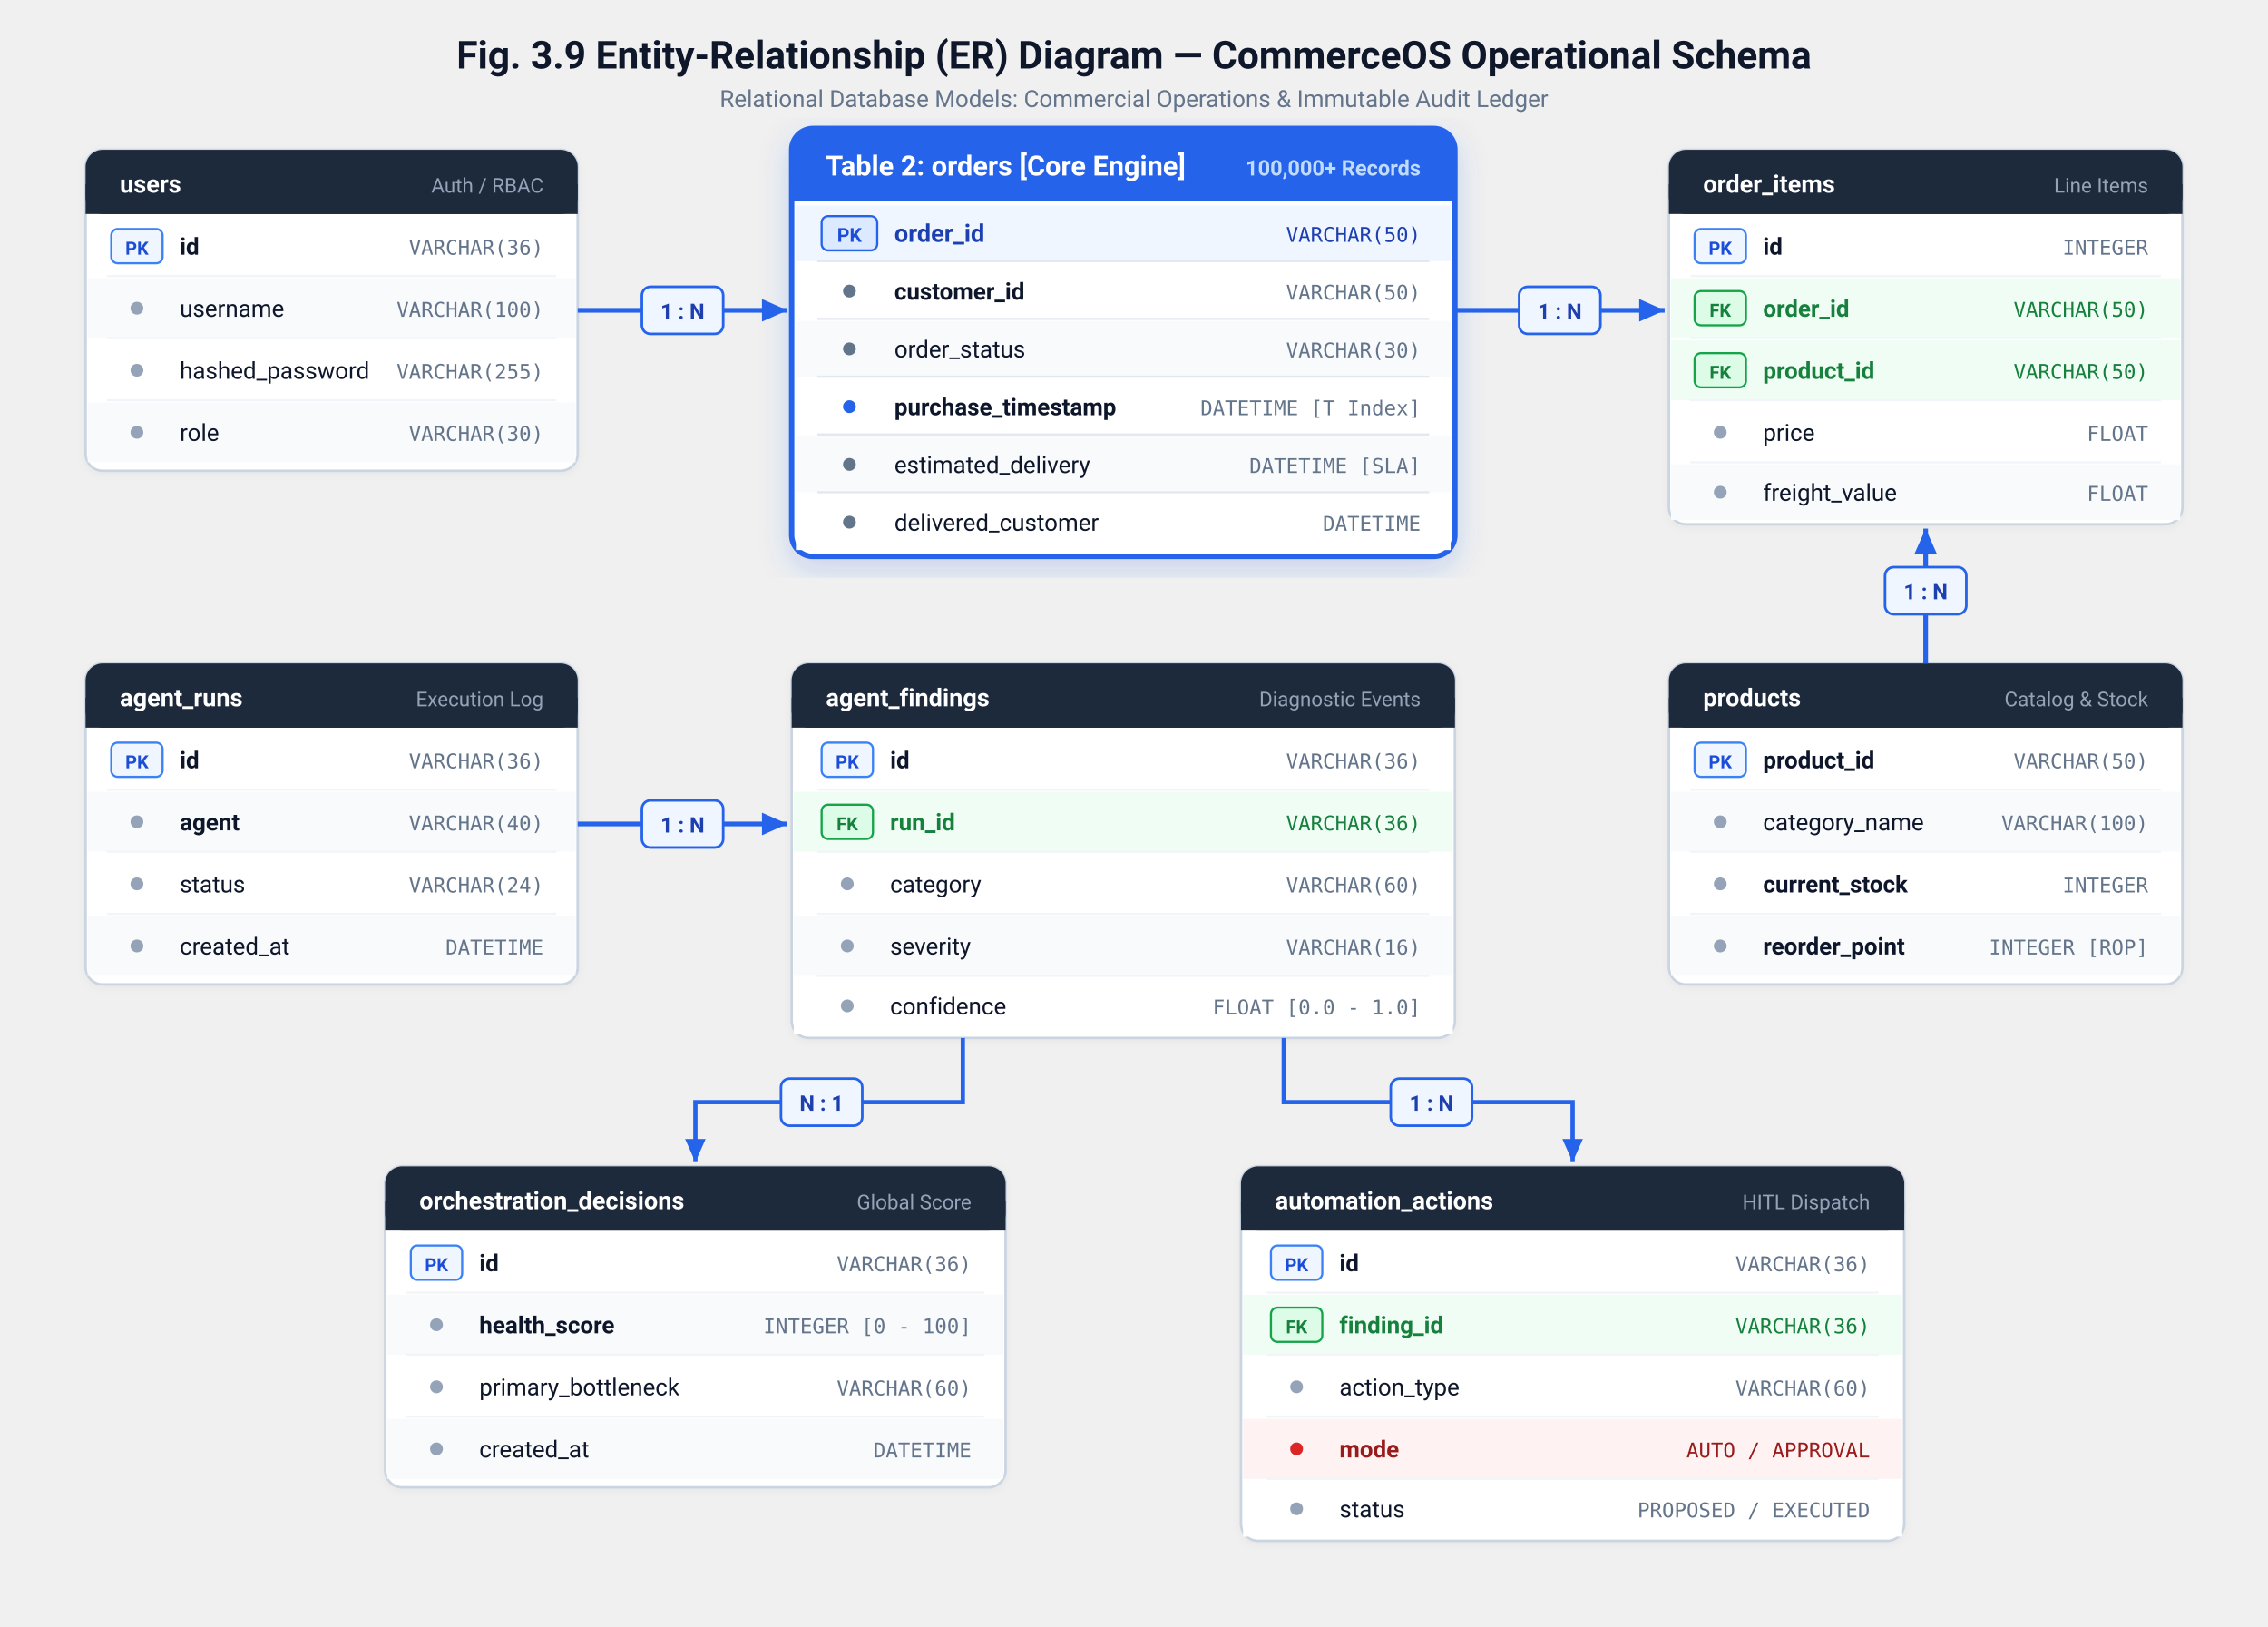
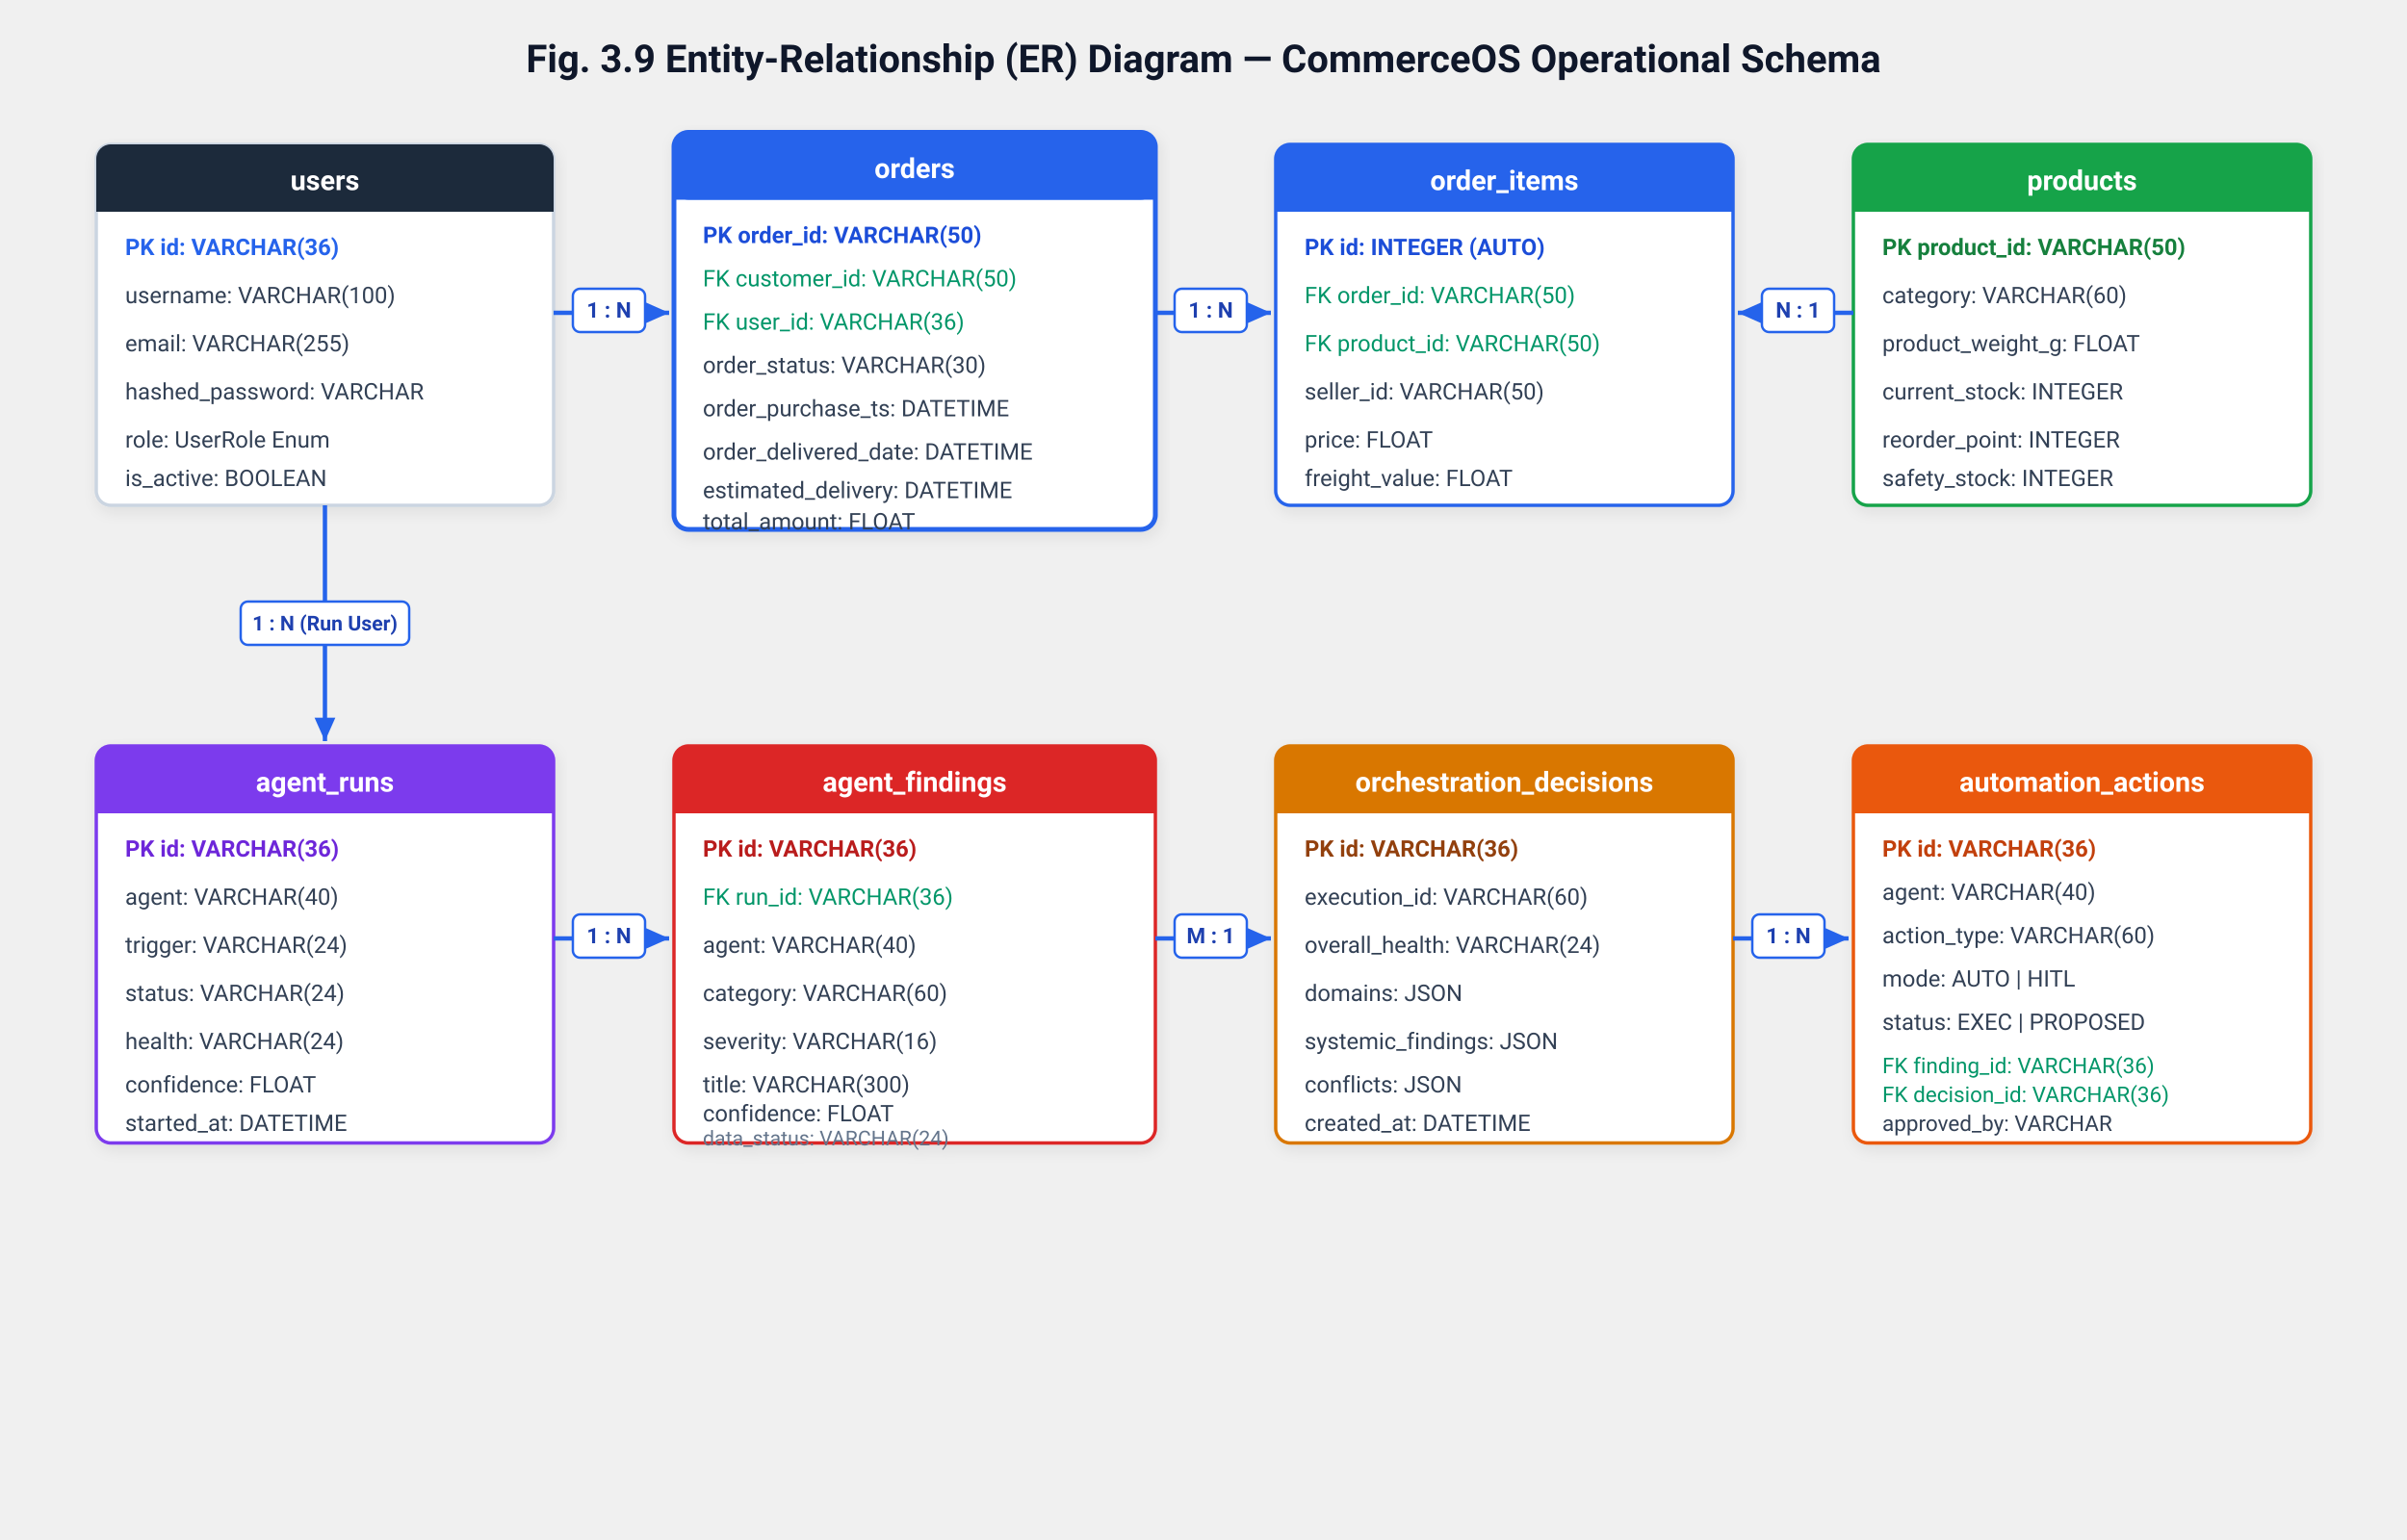
- <svg xmlns="http://www.w3.org/2000/svg" viewBox="0 0 1060 760" width="100%" height="100%" style="background:#ffffff; font-family:'Segoe UI', -apple-system, BlinkMacSystemFont, Roboto, sans-serif;">
+ <svg xmlns="http://www.w3.org/2000/svg" viewBox="0 0 1000 640" width="100%" height="100%" style="background:#ffffff; font-family:'Segoe UI', -apple-system, BlinkMacSystemFont, Roboto, sans-serif;">
  <defs>
-     <filter id="erShadow" x="-3%" y="-3%" width="106%" height="108%">
-       <feDropShadow dx="0" dy="4" stdDeviation="5" flood-color="#0f172a" flood-opacity="0.08" />
-       <feDropShadow dx="0" dy="1" stdDeviation="2" flood-color="#0f172a" flood-opacity="0.04" />
-     </filter>
-     <filter id="coreGlow" x="-5%" y="-5%" width="110%" height="110%">
-       <feDropShadow dx="0" dy="5" stdDeviation="7" flood-color="#2563eb" flood-opacity="0.2" />
-     </filter>
-     <marker id="erArr" viewBox="0 0 10 10" refX="9" refY="5" markerWidth="6" markerHeight="6" orient="auto">
+     <marker id="er_arr" viewBox="0 0 10 10" refX="9" refY="5" markerWidth="6" markerHeight="6" orient="auto">
      <path d="M 0 1 L 9 5 L 0 9 z" fill="#2563eb" />
    </marker>
+     <filter id="shadow" x="-3%" y="-3%" width="106%" height="108%">
+       <feDropShadow dx="1" dy="2" stdDeviation="3" flood-opacity="0.08" />
+     </filter>
  </defs>
-   <text x="530" y="32" text-anchor="middle" font-size="18" font-weight="700" fill="#0f172a">Fig. 3.9 Entity-Relationship (ER) Diagram — CommerceOS Operational Schema</text>
-   <text x="530" y="50" text-anchor="middle" font-size="11" fill="#64748b">Relational Database Models: Commercial Operations &amp; Immutable Audit Ledger</text>
-   <g transform="translate(40, 70)" filter="url(#erShadow)">
-     <rect x="0" y="0" width="230" height="150" rx="8" fill="#ffffff" stroke="#cbd5e1" stroke-width="1.2" />
-     <rect x="0" y="0" width="230" height="30" rx="8" fill="#1e293b" />
-     <rect x="0" y="16" width="230" height="14" fill="#1e293b" />
-     <text x="16" y="20" font-size="11.5" font-weight="700" fill="#ffffff">users</text>
-     <text x="214" y="20" text-anchor="end" font-size="9.5" fill="#94a3b8">Auth / RBAC</text>
-     <rect x="1" y="31" width="228" height="28" fill="#ffffff" />
-     <rect x="12" y="37" width="24" height="16" rx="3" fill="#eff6ff" stroke="#3b82f6" stroke-width="1" />
-     <text x="24" y="49" text-anchor="middle" font-size="8.5" font-weight="700" fill="#1d4ed8">PK</text>
-     <text x="44" y="49" font-size="11" font-weight="600" fill="#0f172a">id</text>
-     <text x="214" y="49" text-anchor="end" font-size="9.5" font-family="'Consolas', monospace" fill="#64748b">VARCHAR(36)</text>
-     <line x1="10" y1="59" x2="220" y2="59" stroke="#f1f5f9" stroke-width="1" />
-     <rect x="1" y="60" width="228" height="28" fill="#f8fafc" />
-     <circle cx="24" cy="74" r="3" fill="#94a3b8" />
-     <text x="44" y="78" font-size="11" fill="#0f172a">username</text>
-     <text x="214" y="78" text-anchor="end" font-size="9.5" font-family="'Consolas', monospace" fill="#64748b">VARCHAR(100)</text>
-     <line x1="10" y1="88" x2="220" y2="88" stroke="#f1f5f9" stroke-width="1" />
-     <rect x="1" y="89" width="228" height="28" fill="#ffffff" />
-     <circle cx="24" cy="103" r="3" fill="#94a3b8" />
-     <text x="44" y="107" font-size="11" fill="#0f172a">hashed_password</text>
-     <text x="214" y="107" text-anchor="end" font-size="9.5" font-family="'Consolas', monospace" fill="#64748b">VARCHAR(255)</text>
-     <line x1="10" y1="117" x2="220" y2="117" stroke="#f1f5f9" stroke-width="1" />
-     <rect x="1" y="118" width="228" height="28" fill="#f8fafc" />
-     <circle cx="24" cy="132" r="3" fill="#94a3b8" />
-     <text x="44" y="136" font-size="11" fill="#0f172a">role</text>
-     <text x="214" y="136" text-anchor="end" font-size="9.5" font-family="'Consolas', monospace" fill="#64748b">VARCHAR(30)</text>
+   <text x="500" y="30" text-anchor="middle" font-size="16" font-weight="bold" fill="#0f172a">Fig. 3.9 Entity-Relationship (ER) Diagram — CommerceOS Operational Schema</text>
+   <g transform="translate(40, 60)" filter="url(#shadow)">
+     <rect x="0" y="0" width="190" height="150" rx="6" fill="#ffffff" stroke="#cbd5e1" stroke-width="1.4" />
+     <rect x="0" y="0" width="190" height="28" rx="6" fill="#1e293b" />
+     <rect x="0" y="14" width="190" height="14" fill="#1e293b" />
+     <text x="95" y="19" text-anchor="middle" font-size="11.5" font-weight="bold" fill="#ffffff">users</text>
+     <text x="12" y="46" font-size="9.5" font-weight="bold" fill="#2563eb">PK  id: VARCHAR(36)</text>
+     <text x="12" y="66" font-size="9.5" fill="#334155">    username: VARCHAR(100)</text>
+     <text x="12" y="86" font-size="9.5" fill="#334155">    email: VARCHAR(255)</text>
+     <text x="12" y="106" font-size="9.5" fill="#334155">    hashed_password: VARCHAR</text>
+     <text x="12" y="126" font-size="9.5" fill="#334155">    role: UserRole Enum</text>
+     <text x="12" y="142" font-size="9.5" fill="#334155">    is_active: BOOLEAN</text>
  </g>
-   <g transform="translate(370, 60)" filter="url(#coreGlow)">
-     <rect x="0" y="0" width="310" height="200" rx="10" fill="#ffffff" stroke="#2563eb" stroke-width="2.5" />
-     <rect x="0" y="0" width="310" height="34" rx="10" fill="#2563eb" />
-     <rect x="0" y="18" width="310" height="16" fill="#2563eb" />
-     <text x="16" y="22" font-size="13" font-weight="700" fill="#ffffff">Table 2: orders [Core Engine]</text>
-     <text x="294" y="22" text-anchor="end" font-size="10" font-weight="600" fill="#bfdbfe">100,000+ Records</text>
-     <rect x="2" y="36" width="306" height="26" fill="#eff6ff" />
-     <rect x="14" y="41" width="26" height="16" rx="3" fill="#dbeafe" stroke="#2563eb" stroke-width="1" />
-     <text x="27" y="53" text-anchor="middle" font-size="9" font-weight="700" fill="#1d4ed8">PK</text>
-     <text x="48" y="53" font-size="11.5" font-weight="700" fill="#1e40af">order_id</text>
-     <text x="294" y="53" text-anchor="end" font-size="9.5" font-family="'Consolas', monospace" fill="#1e40af">VARCHAR(50)</text>
-     <line x1="12" y1="62" x2="298" y2="62" stroke="#e2e8f0" stroke-width="1" />
-     <rect x="2" y="63" width="306" height="26" fill="#ffffff" />
-     <circle cx="27" cy="76" r="3" fill="#64748b" />
-     <text x="48" y="80" font-size="11" font-weight="600" fill="#0f172a">customer_id</text>
-     <text x="294" y="80" text-anchor="end" font-size="9.5" font-family="'Consolas', monospace" fill="#64748b">VARCHAR(50)</text>
-     <line x1="12" y1="89" x2="298" y2="89" stroke="#e2e8f0" stroke-width="1" />
-     <rect x="2" y="90" width="306" height="26" fill="#f8fafc" />
-     <circle cx="27" cy="103" r="3" fill="#64748b" />
-     <text x="48" y="107" font-size="11" fill="#0f172a">order_status</text>
-     <text x="294" y="107" text-anchor="end" font-size="9.5" font-family="'Consolas', monospace" fill="#64748b">VARCHAR(30)</text>
-     <line x1="12" y1="116" x2="298" y2="116" stroke="#e2e8f0" stroke-width="1" />
-     <rect x="2" y="117" width="306" height="26" fill="#ffffff" />
-     <circle cx="27" cy="130" r="3" fill="#2563eb" />
-     <text x="48" y="134" font-size="11" font-weight="600" fill="#0f172a">purchase_timestamp</text>
-     <text x="294" y="134" text-anchor="end" font-size="9.5" font-family="'Consolas', monospace" fill="#64748b">DATETIME [T Index]</text>
-     <line x1="12" y1="143" x2="298" y2="143" stroke="#e2e8f0" stroke-width="1" />
-     <rect x="2" y="144" width="306" height="26" fill="#f8fafc" />
-     <circle cx="27" cy="157" r="3" fill="#64748b" />
-     <text x="48" y="161" font-size="11" fill="#0f172a">estimated_delivery</text>
-     <text x="294" y="161" text-anchor="end" font-size="9.5" font-family="'Consolas', monospace" fill="#64748b">DATETIME [SLA]</text>
-     <line x1="12" y1="170" x2="298" y2="170" stroke="#e2e8f0" stroke-width="1" />
-     <rect x="2" y="171" width="306" height="26" fill="#ffffff" />
-     <circle cx="27" cy="184" r="3" fill="#64748b" />
-     <text x="48" y="188" font-size="11" fill="#0f172a">delivered_customer</text>
-     <text x="294" y="188" text-anchor="end" font-size="9.5" font-family="'Consolas', monospace" fill="#64748b">DATETIME</text>
+   <g transform="translate(280, 55)" filter="url(#shadow)">
+     <rect x="0" y="0" width="200" height="165" rx="6" fill="#ffffff" stroke="#2563eb" stroke-width="2" />
+     <rect x="0" y="0" width="200" height="28" rx="6" fill="#2563eb" />
+     <rect x="0" y="14" width="200" height="14" fill="#2563eb" />
+     <text x="100" y="19" text-anchor="middle" font-size="11.5" font-weight="bold" fill="#ffffff">orders</text>
+     <text x="12" y="46" font-size="9.5" font-weight="bold" fill="#1d4ed8">PK  order_id: VARCHAR(50)</text>
+     <text x="12" y="64" font-size="9.5" fill="#059669">FK  customer_id: VARCHAR(50)</text>
+     <text x="12" y="82" font-size="9.5" fill="#059669">FK  user_id: VARCHAR(36)</text>
+     <text x="12" y="100" font-size="9.5" fill="#334155">    order_status: VARCHAR(30)</text>
+     <text x="12" y="118" font-size="9.5" fill="#334155">    order_purchase_ts: DATETIME</text>
+     <text x="12" y="136" font-size="9.5" fill="#334155">    order_delivered_date: DATETIME</text>
+     <text x="12" y="152" font-size="9.5" fill="#334155">    estimated_delivery: DATETIME</text>
+     <text x="12" y="165" font-size="9.5" fill="#334155">    total_amount: FLOAT</text>
  </g>
-   <g transform="translate(780, 70)" filter="url(#erShadow)">
-     <rect x="0" y="0" width="240" height="175" rx="8" fill="#ffffff" stroke="#cbd5e1" stroke-width="1.2" />
-     <rect x="0" y="0" width="240" height="30" rx="8" fill="#1e293b" />
-     <rect x="0" y="16" width="240" height="14" fill="#1e293b" />
-     <text x="16" y="20" font-size="11.5" font-weight="700" fill="#ffffff">order_items</text>
-     <text x="224" y="20" text-anchor="end" font-size="9.5" fill="#94a3b8">Line Items</text>
-     <rect x="1" y="31" width="238" height="28" fill="#ffffff" />
-     <rect x="12" y="37" width="24" height="16" rx="3" fill="#eff6ff" stroke="#3b82f6" stroke-width="1" />
-     <text x="24" y="49" text-anchor="middle" font-size="8.5" font-weight="700" fill="#1d4ed8">PK</text>
-     <text x="44" y="49" font-size="11" font-weight="600" fill="#0f172a">id</text>
-     <text x="224" y="49" text-anchor="end" font-size="9.5" font-family="'Consolas', monospace" fill="#64748b">INTEGER</text>
-     <line x1="10" y1="59" x2="230" y2="59" stroke="#f1f5f9" stroke-width="1" />
-     <rect x="1" y="60" width="238" height="28" fill="#f0fdf4" />
-     <rect x="12" y="66" width="24" height="16" rx="3" fill="#dcfce7" stroke="#16a34a" stroke-width="1" />
-     <text x="24" y="78" text-anchor="middle" font-size="8.5" font-weight="700" fill="#15803d">FK</text>
-     <text x="44" y="78" font-size="11" font-weight="600" fill="#15803d">order_id</text>
-     <text x="224" y="78" text-anchor="end" font-size="9.5" font-family="'Consolas', monospace" fill="#15803d">VARCHAR(50)</text>
-     <line x1="10" y1="88" x2="230" y2="88" stroke="#f1f5f9" stroke-width="1" />
-     <rect x="1" y="89" width="238" height="28" fill="#f0fdf4" />
-     <rect x="12" y="95" width="24" height="16" rx="3" fill="#dcfce7" stroke="#16a34a" stroke-width="1" />
-     <text x="24" y="107" text-anchor="middle" font-size="8.5" font-weight="700" fill="#15803d">FK</text>
-     <text x="44" y="107" font-size="11" font-weight="600" fill="#15803d">product_id</text>
-     <text x="224" y="107" text-anchor="end" font-size="9.5" font-family="'Consolas', monospace" fill="#15803d">VARCHAR(50)</text>
-     <line x1="10" y1="117" x2="230" y2="117" stroke="#f1f5f9" stroke-width="1" />
-     <rect x="1" y="118" width="238" height="28" fill="#ffffff" />
-     <circle cx="24" cy="132" r="3" fill="#94a3b8" />
-     <text x="44" y="136" font-size="11" fill="#0f172a">price</text>
-     <text x="224" y="136" text-anchor="end" font-size="9.5" font-family="'Consolas', monospace" fill="#64748b">FLOAT</text>
-     <line x1="10" y1="146" x2="230" y2="146" stroke="#f1f5f9" stroke-width="1" />
-     <rect x="1" y="147" width="238" height="26" fill="#f8fafc" />
-     <circle cx="24" cy="160" r="3" fill="#94a3b8" />
-     <text x="44" y="164" font-size="11" fill="#0f172a">freight_value</text>
-     <text x="224" y="164" text-anchor="end" font-size="9.5" font-family="'Consolas', monospace" fill="#64748b">FLOAT</text>
+   <g transform="translate(530, 60)" filter="url(#shadow)">
+     <rect x="0" y="0" width="190" height="150" rx="6" fill="#ffffff" stroke="#2563eb" stroke-width="1.4" />
+     <rect x="0" y="0" width="190" height="28" rx="6" fill="#2563eb" />
+     <rect x="0" y="14" width="190" height="14" fill="#2563eb" />
+     <text x="95" y="19" text-anchor="middle" font-size="11.5" font-weight="bold" fill="#ffffff">order_items</text>
+     <text x="12" y="46" font-size="9.5" font-weight="bold" fill="#1d4ed8">PK  id: INTEGER (AUTO)</text>
+     <text x="12" y="66" font-size="9.5" fill="#059669">FK  order_id: VARCHAR(50)</text>
+     <text x="12" y="86" font-size="9.5" fill="#059669">FK  product_id: VARCHAR(50)</text>
+     <text x="12" y="106" font-size="9.5" fill="#334155">    seller_id: VARCHAR(50)</text>
+     <text x="12" y="126" font-size="9.5" fill="#334155">    price: FLOAT</text>
+     <text x="12" y="142" font-size="9.5" fill="#334155">    freight_value: FLOAT</text>
  </g>
-   <g transform="translate(40, 310)" filter="url(#erShadow)">
-     <rect x="0" y="0" width="230" height="150" rx="8" fill="#ffffff" stroke="#cbd5e1" stroke-width="1.2" />
-     <rect x="0" y="0" width="230" height="30" rx="8" fill="#1e293b" />
-     <rect x="0" y="16" width="230" height="14" fill="#1e293b" />
-     <text x="16" y="20" font-size="11.5" font-weight="700" fill="#ffffff">agent_runs</text>
-     <text x="214" y="20" text-anchor="end" font-size="9.5" fill="#94a3b8">Execution Log</text>
-     <rect x="1" y="31" width="228" height="28" fill="#ffffff" />
-     <rect x="12" y="37" width="24" height="16" rx="3" fill="#eff6ff" stroke="#3b82f6" stroke-width="1" />
-     <text x="24" y="49" text-anchor="middle" font-size="8.5" font-weight="700" fill="#1d4ed8">PK</text>
-     <text x="44" y="49" font-size="11" font-weight="600" fill="#0f172a">id</text>
-     <text x="214" y="49" text-anchor="end" font-size="9.5" font-family="'Consolas', monospace" fill="#64748b">VARCHAR(36)</text>
-     <line x1="10" y1="59" x2="220" y2="59" stroke="#f1f5f9" stroke-width="1" />
-     <rect x="1" y="60" width="228" height="28" fill="#f8fafc" />
-     <circle cx="24" cy="74" r="3" fill="#94a3b8" />
-     <text x="44" y="78" font-size="11" font-weight="600" fill="#0f172a">agent</text>
-     <text x="214" y="78" text-anchor="end" font-size="9.5" font-family="'Consolas', monospace" fill="#64748b">VARCHAR(40)</text>
-     <line x1="10" y1="88" x2="220" y2="88" stroke="#f1f5f9" stroke-width="1" />
-     <rect x="1" y="89" width="228" height="28" fill="#ffffff" />
-     <circle cx="24" cy="103" r="3" fill="#94a3b8" />
-     <text x="44" y="107" font-size="11" fill="#0f172a">status</text>
-     <text x="214" y="107" text-anchor="end" font-size="9.5" font-family="'Consolas', monospace" fill="#64748b">VARCHAR(24)</text>
-     <line x1="10" y1="117" x2="220" y2="117" stroke="#f1f5f9" stroke-width="1" />
-     <rect x="1" y="118" width="228" height="28" fill="#f8fafc" />
-     <circle cx="24" cy="132" r="3" fill="#94a3b8" />
-     <text x="44" y="136" font-size="11" fill="#0f172a">created_at</text>
-     <text x="214" y="136" text-anchor="end" font-size="9.5" font-family="'Consolas', monospace" fill="#64748b">DATETIME</text>
+   <g transform="translate(770, 60)" filter="url(#shadow)">
+     <rect x="0" y="0" width="190" height="150" rx="6" fill="#ffffff" stroke="#16a34a" stroke-width="1.4" />
+     <rect x="0" y="0" width="190" height="28" rx="6" fill="#16a34a" />
+     <rect x="0" y="14" width="190" height="14" fill="#16a34a" />
+     <text x="95" y="19" text-anchor="middle" font-size="11.5" font-weight="bold" fill="#ffffff">products</text>
+     <text x="12" y="46" font-size="9.5" font-weight="bold" fill="#15803d">PK  product_id: VARCHAR(50)</text>
+     <text x="12" y="66" font-size="9.5" fill="#334155">    category: VARCHAR(60)</text>
+     <text x="12" y="86" font-size="9.5" fill="#334155">    product_weight_g: FLOAT</text>
+     <text x="12" y="106" font-size="9.5" fill="#334155">    current_stock: INTEGER</text>
+     <text x="12" y="126" font-size="9.5" fill="#334155">    reorder_point: INTEGER</text>
+     <text x="12" y="142" font-size="9.5" fill="#334155">    safety_stock: INTEGER</text>
  </g>
-   <g transform="translate(370, 310)" filter="url(#erShadow)">
-     <rect x="0" y="0" width="310" height="175" rx="8" fill="#ffffff" stroke="#cbd5e1" stroke-width="1.2" />
-     <rect x="0" y="0" width="310" height="30" rx="8" fill="#1e293b" />
-     <rect x="0" y="16" width="310" height="14" fill="#1e293b" />
-     <text x="16" y="20" font-size="11.5" font-weight="700" fill="#ffffff">agent_findings</text>
-     <text x="294" y="20" text-anchor="end" font-size="9.5" fill="#94a3b8">Diagnostic Events</text>
-     <rect x="1" y="31" width="308" height="28" fill="#ffffff" />
-     <rect x="14" y="37" width="24" height="16" rx="3" fill="#eff6ff" stroke="#3b82f6" stroke-width="1" />
-     <text x="26" y="49" text-anchor="middle" font-size="8.5" font-weight="700" fill="#1d4ed8">PK</text>
-     <text x="46" y="49" font-size="11" font-weight="600" fill="#0f172a">id</text>
-     <text x="294" y="49" text-anchor="end" font-size="9.5" font-family="'Consolas', monospace" fill="#64748b">VARCHAR(36)</text>
-     <line x1="12" y1="59" x2="298" y2="59" stroke="#f1f5f9" stroke-width="1" />
-     <rect x="1" y="60" width="308" height="28" fill="#f0fdf4" />
-     <rect x="14" y="66" width="24" height="16" rx="3" fill="#dcfce7" stroke="#16a34a" stroke-width="1" />
-     <text x="26" y="78" text-anchor="middle" font-size="8.5" font-weight="700" fill="#15803d">FK</text>
-     <text x="46" y="78" font-size="11" font-weight="600" fill="#15803d">run_id</text>
-     <text x="294" y="78" text-anchor="end" font-size="9.5" font-family="'Consolas', monospace" fill="#15803d">VARCHAR(36)</text>
-     <line x1="12" y1="88" x2="298" y2="88" stroke="#f1f5f9" stroke-width="1" />
-     <rect x="1" y="89" width="308" height="28" fill="#ffffff" />
-     <circle cx="26" cy="103" r="3" fill="#94a3b8" />
-     <text x="46" y="107" font-size="11" fill="#0f172a">category</text>
-     <text x="294" y="107" text-anchor="end" font-size="9.5" font-family="'Consolas', monospace" fill="#64748b">VARCHAR(60)</text>
-     <line x1="12" y1="117" x2="298" y2="117" stroke="#f1f5f9" stroke-width="1" />
-     <rect x="1" y="118" width="308" height="28" fill="#f8fafc" />
-     <circle cx="26" cy="132" r="3" fill="#94a3b8" />
-     <text x="46" y="136" font-size="11" fill="#0f172a">severity</text>
-     <text x="294" y="136" text-anchor="end" font-size="9.5" font-family="'Consolas', monospace" fill="#64748b">VARCHAR(16)</text>
-     <line x1="12" y1="146" x2="298" y2="146" stroke="#f1f5f9" stroke-width="1" />
-     <rect x="1" y="147" width="308" height="26" fill="#ffffff" />
-     <circle cx="26" cy="160" r="3" fill="#94a3b8" />
-     <text x="46" y="164" font-size="11" fill="#0f172a">confidence</text>
-     <text x="294" y="164" text-anchor="end" font-size="9.5" font-family="'Consolas', monospace" fill="#64748b">FLOAT [0.0 - 1.0]</text>
+   <line x1="230" y1="130" x2="278" y2="130" stroke="#2563eb" stroke-width="1.8" marker-end="url(#er_arr)" />
+   <rect x="238" y="120" width="30" height="18" rx="3" fill="#ffffff" stroke="#2563eb" stroke-width="1" />
+   <text x="253" y="132" text-anchor="middle" font-size="9" font-weight="bold" fill="#1e40af">1 : N</text>
+   <line x1="480" y1="130" x2="528" y2="130" stroke="#2563eb" stroke-width="1.8" marker-end="url(#er_arr)" />
+   <rect x="488" y="120" width="30" height="18" rx="3" fill="#ffffff" stroke="#2563eb" stroke-width="1" />
+   <text x="503" y="132" text-anchor="middle" font-size="9" font-weight="bold" fill="#1e40af">1 : N</text>
+   <line x1="770" y1="130" x2="722" y2="130" stroke="#2563eb" stroke-width="1.8" marker-end="url(#er_arr)" />
+   <rect x="732" y="120" width="30" height="18" rx="3" fill="#ffffff" stroke="#2563eb" stroke-width="1" />
+   <text x="747" y="132" text-anchor="middle" font-size="9" font-weight="bold" fill="#1e40af">N : 1</text>
+   <g transform="translate(40, 310)" filter="url(#shadow)">
+     <rect x="0" y="0" width="190" height="165" rx="6" fill="#ffffff" stroke="#7c3aed" stroke-width="1.4" />
+     <rect x="0" y="0" width="190" height="28" rx="6" fill="#7c3aed" />
+     <rect x="0" y="14" width="190" height="14" fill="#7c3aed" />
+     <text x="95" y="19" text-anchor="middle" font-size="11.5" font-weight="bold" fill="#ffffff">agent_runs</text>
+     <text x="12" y="46" font-size="9.5" font-weight="bold" fill="#6d28d9">PK  id: VARCHAR(36)</text>
+     <text x="12" y="66" font-size="9.5" fill="#334155">    agent: VARCHAR(40)</text>
+     <text x="12" y="86" font-size="9.5" fill="#334155">    trigger: VARCHAR(24)</text>
+     <text x="12" y="106" font-size="9.5" fill="#334155">    status: VARCHAR(24)</text>
+     <text x="12" y="126" font-size="9.5" fill="#334155">    health: VARCHAR(24)</text>
+     <text x="12" y="144" font-size="9.5" fill="#334155">    confidence: FLOAT</text>
+     <text x="12" y="160" font-size="9.5" fill="#334155">    started_at: DATETIME</text>
  </g>
-   <g transform="translate(780, 310)" filter="url(#erShadow)">
-     <rect x="0" y="0" width="240" height="150" rx="8" fill="#ffffff" stroke="#cbd5e1" stroke-width="1.2" />
-     <rect x="0" y="0" width="240" height="30" rx="8" fill="#1e293b" />
-     <rect x="0" y="16" width="240" height="14" fill="#1e293b" />
-     <text x="16" y="20" font-size="11.5" font-weight="700" fill="#ffffff">products</text>
-     <text x="224" y="20" text-anchor="end" font-size="9.5" fill="#94a3b8">Catalog &amp; Stock</text>
-     <rect x="1" y="31" width="238" height="28" fill="#ffffff" />
-     <rect x="12" y="37" width="24" height="16" rx="3" fill="#eff6ff" stroke="#3b82f6" stroke-width="1" />
-     <text x="24" y="49" text-anchor="middle" font-size="8.5" font-weight="700" fill="#1d4ed8">PK</text>
-     <text x="44" y="49" font-size="11" font-weight="600" fill="#0f172a">product_id</text>
-     <text x="224" y="49" text-anchor="end" font-size="9.5" font-family="'Consolas', monospace" fill="#64748b">VARCHAR(50)</text>
-     <line x1="10" y1="59" x2="230" y2="59" stroke="#f1f5f9" stroke-width="1" />
-     <rect x="1" y="60" width="238" height="28" fill="#f8fafc" />
-     <circle cx="24" cy="74" r="3" fill="#94a3b8" />
-     <text x="44" y="78" font-size="11" fill="#0f172a">category_name</text>
-     <text x="224" y="78" text-anchor="end" font-size="9.5" font-family="'Consolas', monospace" fill="#64748b">VARCHAR(100)</text>
-     <line x1="10" y1="88" x2="230" y2="88" stroke="#f1f5f9" stroke-width="1" />
-     <rect x="1" y="89" width="238" height="28" fill="#ffffff" />
-     <circle cx="24" cy="103" r="3" fill="#94a3b8" />
-     <text x="44" y="107" font-size="11" font-weight="600" fill="#0f172a">current_stock</text>
-     <text x="224" y="107" text-anchor="end" font-size="9.5" font-family="'Consolas', monospace" fill="#64748b">INTEGER</text>
-     <line x1="10" y1="117" x2="230" y2="117" stroke="#f1f5f9" stroke-width="1" />
-     <rect x="1" y="118" width="238" height="28" fill="#f8fafc" />
-     <circle cx="24" cy="132" r="3" fill="#94a3b8" />
-     <text x="44" y="136" font-size="11" font-weight="600" fill="#0f172a">reorder_point</text>
-     <text x="224" y="136" text-anchor="end" font-size="9.5" font-family="'Consolas', monospace" fill="#64748b">INTEGER [ROP]</text>
+   <g transform="translate(280, 310)" filter="url(#shadow)">
+     <rect x="0" y="0" width="200" height="165" rx="6" fill="#ffffff" stroke="#dc2626" stroke-width="1.4" />
+     <rect x="0" y="0" width="200" height="28" rx="6" fill="#dc2626" />
+     <rect x="0" y="14" width="200" height="14" fill="#dc2626" />
+     <text x="100" y="19" text-anchor="middle" font-size="11.5" font-weight="bold" fill="#ffffff">agent_findings</text>
+     <text x="12" y="46" font-size="9.5" font-weight="bold" fill="#b91c1c">PK  id: VARCHAR(36)</text>
+     <text x="12" y="66" font-size="9.5" fill="#059669">FK  run_id: VARCHAR(36)</text>
+     <text x="12" y="86" font-size="9.5" fill="#334155">    agent: VARCHAR(40)</text>
+     <text x="12" y="106" font-size="9.5" fill="#334155">    category: VARCHAR(60)</text>
+     <text x="12" y="126" font-size="9.5" fill="#334155">    severity: VARCHAR(16)</text>
+     <text x="12" y="144" font-size="9.5" fill="#334155">    title: VARCHAR(300)</text>
+     <text x="12" y="156" font-size="9.5" fill="#334155">    confidence: FLOAT</text>
+     <text x="12" y="166" font-size="8.5" fill="#64748b">    data_status: VARCHAR(24)</text>
  </g>
-   <g transform="translate(180, 545)" filter="url(#erShadow)">
-     <rect x="0" y="0" width="290" height="150" rx="8" fill="#ffffff" stroke="#cbd5e1" stroke-width="1.2" />
-     <rect x="0" y="0" width="290" height="30" rx="8" fill="#1e293b" />
-     <rect x="0" y="16" width="290" height="14" fill="#1e293b" />
-     <text x="16" y="20" font-size="11.5" font-weight="700" fill="#ffffff">orchestration_decisions</text>
-     <text x="274" y="20" text-anchor="end" font-size="9.5" fill="#94a3b8">Global Score</text>
-     <rect x="1" y="31" width="288" height="28" fill="#ffffff" />
-     <rect x="12" y="37" width="24" height="16" rx="3" fill="#eff6ff" stroke="#3b82f6" stroke-width="1" />
-     <text x="24" y="49" text-anchor="middle" font-size="8.5" font-weight="700" fill="#1d4ed8">PK</text>
-     <text x="44" y="49" font-size="11" font-weight="600" fill="#0f172a">id</text>
-     <text x="274" y="49" text-anchor="end" font-size="9.5" font-family="'Consolas', monospace" fill="#64748b">VARCHAR(36)</text>
-     <line x1="10" y1="59" x2="280" y2="59" stroke="#f1f5f9" stroke-width="1" />
-     <rect x="1" y="60" width="288" height="28" fill="#f8fafc" />
-     <circle cx="24" cy="74" r="3" fill="#94a3b8" />
-     <text x="44" y="78" font-size="11" font-weight="600" fill="#0f172a">health_score</text>
-     <text x="274" y="78" text-anchor="end" font-size="9.5" font-family="'Consolas', monospace" fill="#64748b">INTEGER [0 - 100]</text>
-     <line x1="10" y1="88" x2="280" y2="88" stroke="#f1f5f9" stroke-width="1" />
-     <rect x="1" y="89" width="288" height="28" fill="#ffffff" />
-     <circle cx="24" cy="103" r="3" fill="#94a3b8" />
-     <text x="44" y="107" font-size="11" fill="#0f172a">primary_bottleneck</text>
-     <text x="274" y="107" text-anchor="end" font-size="9.5" font-family="'Consolas', monospace" fill="#64748b">VARCHAR(60)</text>
-     <line x1="10" y1="117" x2="280" y2="117" stroke="#f1f5f9" stroke-width="1" />
-     <rect x="1" y="118" width="288" height="28" fill="#f8fafc" />
-     <circle cx="24" cy="132" r="3" fill="#94a3b8" />
-     <text x="44" y="136" font-size="11" fill="#0f172a">created_at</text>
-     <text x="274" y="136" text-anchor="end" font-size="9.5" font-family="'Consolas', monospace" fill="#64748b">DATETIME</text>
+   <g transform="translate(530, 310)" filter="url(#shadow)">
+     <rect x="0" y="0" width="190" height="165" rx="6" fill="#ffffff" stroke="#d97706" stroke-width="1.4" />
+     <rect x="0" y="0" width="190" height="28" rx="6" fill="#d97706" />
+     <rect x="0" y="14" width="190" height="14" fill="#d97706" />
+     <text x="95" y="19" text-anchor="middle" font-size="11.5" font-weight="bold" fill="#ffffff">orchestration_decisions</text>
+     <text x="12" y="46" font-size="9.5" font-weight="bold" fill="#92400e">PK  id: VARCHAR(36)</text>
+     <text x="12" y="66" font-size="9.5" fill="#334155">    execution_id: VARCHAR(60)</text>
+     <text x="12" y="86" font-size="9.5" fill="#334155">    overall_health: VARCHAR(24)</text>
+     <text x="12" y="106" font-size="9.5" fill="#334155">    domains: JSON</text>
+     <text x="12" y="126" font-size="9.5" fill="#334155">    systemic_findings: JSON</text>
+     <text x="12" y="144" font-size="9.5" fill="#334155">    conflicts: JSON</text>
+     <text x="12" y="160" font-size="9.5" fill="#334155">    created_at: DATETIME</text>
  </g>
-   <g transform="translate(580, 545)" filter="url(#erShadow)">
-     <rect x="0" y="0" width="310" height="175" rx="8" fill="#ffffff" stroke="#cbd5e1" stroke-width="1.2" />
-     <rect x="0" y="0" width="310" height="30" rx="8" fill="#1e293b" />
-     <rect x="0" y="16" width="310" height="14" fill="#1e293b" />
-     <text x="16" y="20" font-size="11.5" font-weight="700" fill="#ffffff">automation_actions</text>
-     <text x="294" y="20" text-anchor="end" font-size="9.5" fill="#94a3b8">HITL Dispatch</text>
-     <rect x="1" y="31" width="308" height="28" fill="#ffffff" />
-     <rect x="14" y="37" width="24" height="16" rx="3" fill="#eff6ff" stroke="#3b82f6" stroke-width="1" />
-     <text x="26" y="49" text-anchor="middle" font-size="8.5" font-weight="700" fill="#1d4ed8">PK</text>
-     <text x="46" y="49" font-size="11" font-weight="600" fill="#0f172a">id</text>
-     <text x="294" y="49" text-anchor="end" font-size="9.5" font-family="'Consolas', monospace" fill="#64748b">VARCHAR(36)</text>
-     <line x1="12" y1="59" x2="298" y2="59" stroke="#f1f5f9" stroke-width="1" />
-     <rect x="1" y="60" width="308" height="28" fill="#f0fdf4" />
-     <rect x="14" y="66" width="24" height="16" rx="3" fill="#dcfce7" stroke="#16a34a" stroke-width="1" />
-     <text x="26" y="78" text-anchor="middle" font-size="8.5" font-weight="700" fill="#15803d">FK</text>
-     <text x="46" y="78" font-size="11" font-weight="600" fill="#15803d">finding_id</text>
-     <text x="294" y="78" text-anchor="end" font-size="9.5" font-family="'Consolas', monospace" fill="#15803d">VARCHAR(36)</text>
-     <line x1="12" y1="88" x2="298" y2="88" stroke="#f1f5f9" stroke-width="1" />
-     <rect x="1" y="89" width="308" height="28" fill="#ffffff" />
-     <circle cx="26" cy="103" r="3" fill="#94a3b8" />
-     <text x="46" y="107" font-size="11" fill="#0f172a">action_type</text>
-     <text x="294" y="107" text-anchor="end" font-size="9.5" font-family="'Consolas', monospace" fill="#64748b">VARCHAR(60)</text>
-     <line x1="12" y1="117" x2="298" y2="117" stroke="#f1f5f9" stroke-width="1" />
-     <rect x="1" y="118" width="308" height="28" fill="#fef2f2" />
-     <circle cx="26" cy="132" r="3" fill="#dc2626" />
-     <text x="46" y="136" font-size="11" font-weight="600" fill="#991b1b">mode</text>
-     <text x="294" y="136" text-anchor="end" font-size="9.5" font-family="'Consolas', monospace" fill="#991b1b">AUTO / APPROVAL</text>
-     <line x1="12" y1="146" x2="298" y2="146" stroke="#f1f5f9" stroke-width="1" />
-     <rect x="1" y="147" width="308" height="26" fill="#ffffff" />
-     <circle cx="26" cy="160" r="3" fill="#94a3b8" />
-     <text x="46" y="164" font-size="11" fill="#0f172a">status</text>
-     <text x="294" y="164" text-anchor="end" font-size="9.5" font-family="'Consolas', monospace" fill="#64748b">PROPOSED / EXECUTED</text>
+   <g transform="translate(770, 310)" filter="url(#shadow)">
+     <rect x="0" y="0" width="190" height="165" rx="6" fill="#ffffff" stroke="#ea580c" stroke-width="1.4" />
+     <rect x="0" y="0" width="190" height="28" rx="6" fill="#ea580c" />
+     <rect x="0" y="14" width="190" height="14" fill="#ea580c" />
+     <text x="95" y="19" text-anchor="middle" font-size="11.5" font-weight="bold" fill="#ffffff">automation_actions</text>
+     <text x="12" y="46" font-size="9.5" font-weight="bold" fill="#c2410c">PK  id: VARCHAR(36)</text>
+     <text x="12" y="64" font-size="9.5" fill="#334155">    agent: VARCHAR(40)</text>
+     <text x="12" y="82" font-size="9.5" fill="#334155">    action_type: VARCHAR(60)</text>
+     <text x="12" y="100" font-size="9.5" fill="#334155">    mode: AUTO | HITL</text>
+     <text x="12" y="118" font-size="9.5" fill="#334155">    status: EXEC | PROPOSED</text>
+     <text x="12" y="136" font-size="9" fill="#059669">FK  finding_id: VARCHAR(36)</text>
+     <text x="12" y="148" font-size="9" fill="#059669">FK  decision_id: VARCHAR(36)</text>
+     <text x="12" y="160" font-size="9" fill="#334155">    approved_by: VARCHAR</text>
  </g>
-   <path d="M 270 145 H 368" stroke="#2563eb" stroke-width="2.2" fill="none" marker-end="url(#erArr)" />
-   <rect x="300" y="134" width="38" height="22" rx="4" fill="#eff6ff" stroke="#2563eb" stroke-width="1.2" />
-   <text x="319" y="149" text-anchor="middle" font-size="10" font-weight="700" fill="#1e40af">1 : N</text>
-   <path d="M 680 145 H 778" stroke="#2563eb" stroke-width="2.2" fill="none" marker-end="url(#erArr)" />
-   <rect x="710" y="134" width="38" height="22" rx="4" fill="#eff6ff" stroke="#2563eb" stroke-width="1.2" />
-   <text x="729" y="149" text-anchor="middle" font-size="10" font-weight="700" fill="#1e40af">1 : N</text>
-   <path d="M 900 310 V 247" stroke="#2563eb" stroke-width="2.2" fill="none" marker-end="url(#erArr)" />
-   <rect x="881" y="265" width="38" height="22" rx="4" fill="#eff6ff" stroke="#2563eb" stroke-width="1.2" />
-   <text x="900" y="280" text-anchor="middle" font-size="10" font-weight="700" fill="#1e40af">1 : N</text>
-   <path d="M 270 385 H 368" stroke="#2563eb" stroke-width="2.2" fill="none" marker-end="url(#erArr)" />
-   <rect x="300" y="374" width="38" height="22" rx="4" fill="#eff6ff" stroke="#2563eb" stroke-width="1.2" />
-   <text x="319" y="389" text-anchor="middle" font-size="10" font-weight="700" fill="#1e40af">1 : N</text>
-   <path d="M 450 485 V 515 H 325 V 543" stroke="#2563eb" stroke-width="2" fill="none" marker-end="url(#erArr)" />
-   <rect x="365" y="504" width="38" height="22" rx="4" fill="#eff6ff" stroke="#2563eb" stroke-width="1.2" />
-   <text x="384" y="519" text-anchor="middle" font-size="10" font-weight="700" fill="#1e40af">N : 1</text>
-   <path d="M 600 485 V 515 H 735 V 543" stroke="#2563eb" stroke-width="2" fill="none" marker-end="url(#erArr)" />
-   <rect x="650" y="504" width="38" height="22" rx="4" fill="#eff6ff" stroke="#2563eb" stroke-width="1.2" />
-   <text x="669" y="519" text-anchor="middle" font-size="10" font-weight="700" fill="#1e40af">1 : N</text>
+   <line x1="135" y1="210" x2="135" y2="308" stroke="#2563eb" stroke-width="1.8" marker-end="url(#er_arr)" />
+   <rect x="100" y="250" width="70" height="18" rx="3" fill="#ffffff" stroke="#2563eb" stroke-width="1" />
+   <text x="135" y="262" text-anchor="middle" font-size="8.5" font-weight="bold" fill="#1e40af">1 : N (Run User)</text>
+   <line x1="230" y1="390" x2="278" y2="390" stroke="#2563eb" stroke-width="1.8" marker-end="url(#er_arr)" />
+   <rect x="238" y="380" width="30" height="18" rx="3" fill="#ffffff" stroke="#2563eb" stroke-width="1" />
+   <text x="253" y="392" text-anchor="middle" font-size="9" font-weight="bold" fill="#1e40af">1 : N</text>
+   <line x1="480" y1="390" x2="528" y2="390" stroke="#2563eb" stroke-width="1.8" marker-end="url(#er_arr)" />
+   <rect x="488" y="380" width="30" height="18" rx="3" fill="#ffffff" stroke="#2563eb" stroke-width="1" />
+   <text x="503" y="392" text-anchor="middle" font-size="9" font-weight="bold" fill="#1e40af">M : 1</text>
+   <line x1="720" y1="390" x2="768" y2="390" stroke="#2563eb" stroke-width="1.8" marker-end="url(#er_arr)" />
+   <rect x="728" y="380" width="30" height="18" rx="3" fill="#ffffff" stroke="#2563eb" stroke-width="1" />
+   <text x="743" y="392" text-anchor="middle" font-size="9" font-weight="bold" fill="#1e40af">1 : N</text>
</svg>
